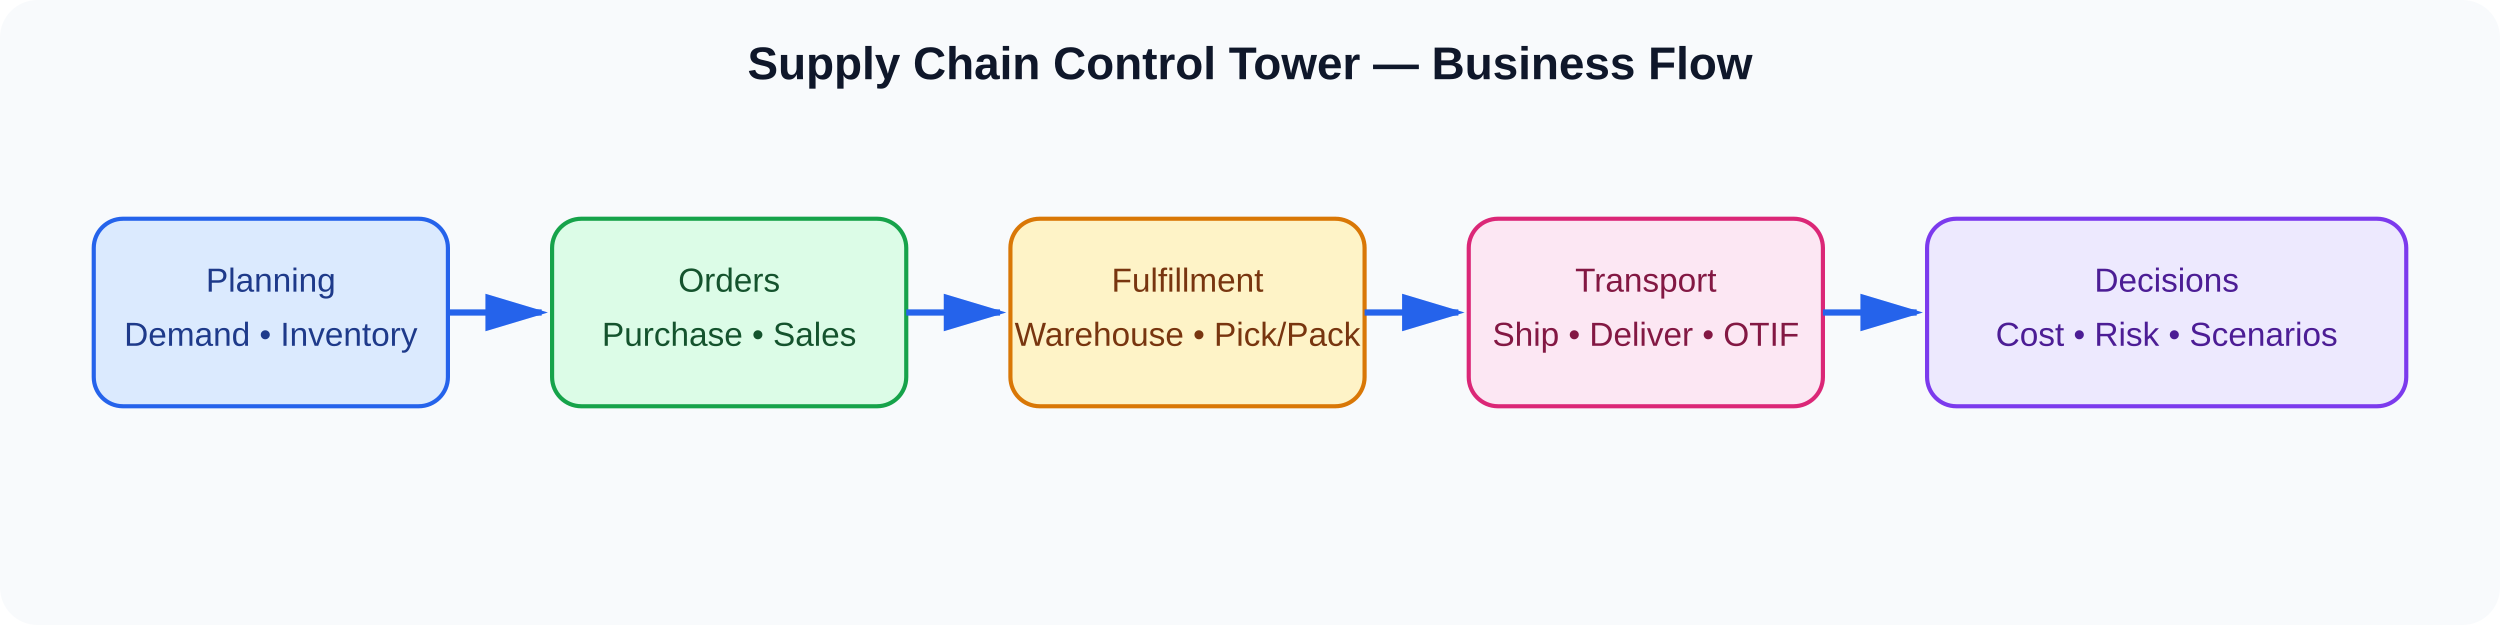
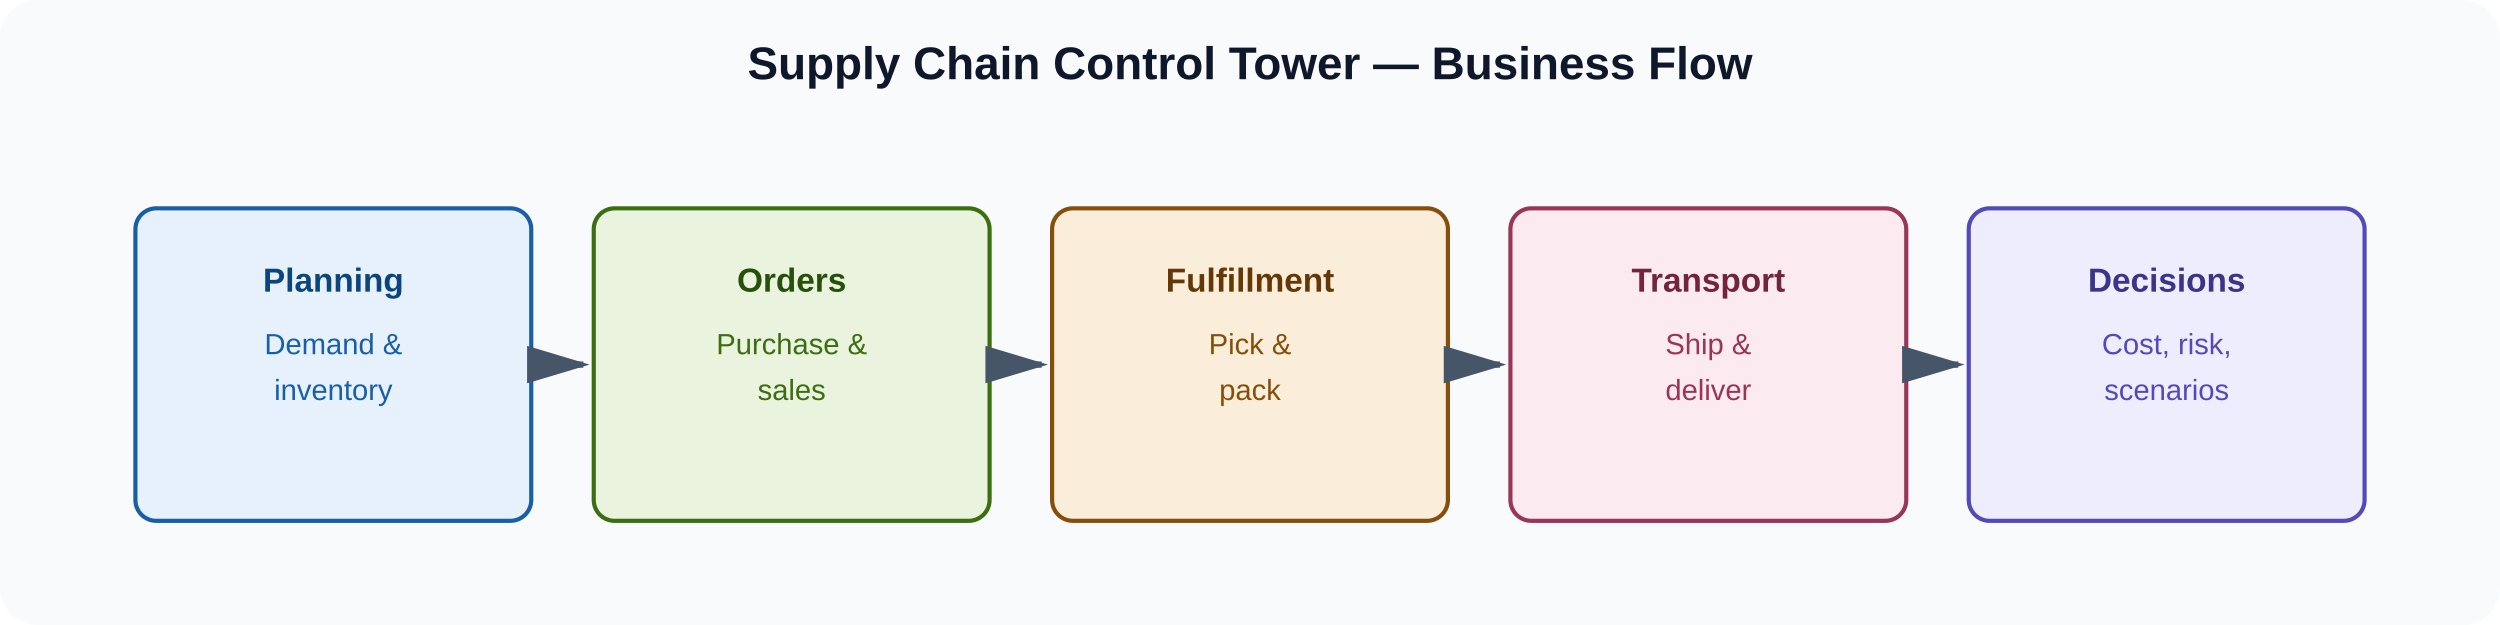
<svg xmlns="http://www.w3.org/2000/svg" width="1200" height="300" viewBox="0 0 1200 300">
  <defs>
    <marker id="a" markerWidth="10" markerHeight="10" refX="9" refY="3" orient="auto">
-       <path d="M0,0 L10,3 L0,6 Z" fill="#2563eb" />
+       <path d="M0,0 L10,3 L0,6 Z" fill="#475569" />
    </marker>
  </defs>
  <rect width="1200" height="300" rx="18" fill="#f8fafc" />
  <text x="600" y="38" text-anchor="middle" font-family="Arial" font-size="22" font-weight="700" fill="#0f172a">Supply Chain Control Tower — Business Flow</text>
-   <g font-family="Arial" font-size="16" text-anchor="middle">
-     <rect x="45" y="105" width="170" height="90" rx="14" fill="#dbeafe" stroke="#2563eb" stroke-width="2" />
-     <text x="130" y="140" fill="#1e3a8a">Planning</text>
-     <text x="130" y="166" fill="#1e3a8a">Demand • Inventory</text>
-     <rect x="265" y="105" width="170" height="90" rx="14" fill="#dcfce7" stroke="#16a34a" stroke-width="2" />
-     <text x="350" y="140" fill="#14532d">Orders</text>
-     <text x="350" y="166" fill="#14532d">Purchase • Sales</text>
-     <rect x="485" y="105" width="170" height="90" rx="14" fill="#fef3c7" stroke="#d97706" stroke-width="2" />
-     <text x="570" y="140" fill="#78350f">Fulfillment</text>
-     <text x="570" y="166" fill="#78350f">Warehouse • Pick/Pack</text>
-     <rect x="705" y="105" width="170" height="90" rx="14" fill="#fce7f3" stroke="#db2777" stroke-width="2" />
-     <text x="790" y="140" fill="#831843">Transport</text>
-     <text x="790" y="166" fill="#831843">Ship • Deliver • OTIF</text>
-     <rect x="925" y="105" width="230" height="90" rx="14" fill="#ede9fe" stroke="#7c3aed" stroke-width="2" />
-     <text x="1040" y="140" fill="#4c1d95">Decisions</text>
-     <text x="1040" y="166" fill="#4c1d95">Cost • Risk • Scenarios</text>
+   <g font-family="Arial" text-anchor="middle">
+     <rect x="65" y="100" width="190" height="150" rx="10" fill="#E6F1FB" stroke="#185FA5" stroke-width="2" />
+     <text x="160" y="140" font-size="16" font-weight="700" fill="#0C447C">Planning</text>
+     <text x="160" y="170" font-size="14" fill="#185FA5">Demand &amp;</text>
+     <text x="160" y="192" font-size="14" fill="#185FA5">inventory</text>
+     <rect x="285" y="100" width="190" height="150" rx="10" fill="#EAF3DE" stroke="#3B6D11" stroke-width="2" />
+     <text x="380" y="140" font-size="16" font-weight="700" fill="#27500A">Orders</text>
+     <text x="380" y="170" font-size="14" fill="#3B6D11">Purchase &amp;</text>
+     <text x="380" y="192" font-size="14" fill="#3B6D11">sales</text>
+     <rect x="505" y="100" width="190" height="150" rx="10" fill="#FAEEDA" stroke="#854F0B" stroke-width="2" />
+     <text x="600" y="140" font-size="16" font-weight="700" fill="#633806">Fulfillment</text>
+     <text x="600" y="170" font-size="14" fill="#854F0B">Pick &amp;</text>
+     <text x="600" y="192" font-size="14" fill="#854F0B">pack</text>
+     <rect x="725" y="100" width="190" height="150" rx="10" fill="#FBEAF0" stroke="#993556" stroke-width="2" />
+     <text x="820" y="140" font-size="16" font-weight="700" fill="#72243E">Transport</text>
+     <text x="820" y="170" font-size="14" fill="#993556">Ship &amp;</text>
+     <text x="820" y="192" font-size="14" fill="#993556">deliver</text>
+     <rect x="945" y="100" width="190" height="150" rx="10" fill="#EEEDFE" stroke="#534AB7" stroke-width="2" />
+     <text x="1040" y="140" font-size="16" font-weight="700" fill="#3C3489">Decisions</text>
+     <text x="1040" y="170" font-size="14" fill="#534AB7">Cost, risk,</text>
+     <text x="1040" y="192" font-size="14" fill="#534AB7">scenarios</text>
  </g>
-   <g stroke="#2563eb" stroke-width="3" marker-end="url(#a)">
-     <line x1="215" y1="150" x2="260" y2="150" />
-     <line x1="435" y1="150" x2="480" y2="150" />
-     <line x1="655" y1="150" x2="700" y2="150" />
-     <line x1="875" y1="150" x2="920" y2="150" />
+   <g stroke="#475569" stroke-width="3" marker-end="url(#a)">
+     <line x1="255" y1="175" x2="280" y2="175" />
+     <line x1="475" y1="175" x2="500" y2="175" />
+     <line x1="695" y1="175" x2="720" y2="175" />
+     <line x1="915" y1="175" x2="940" y2="175" />
  </g>
</svg>
